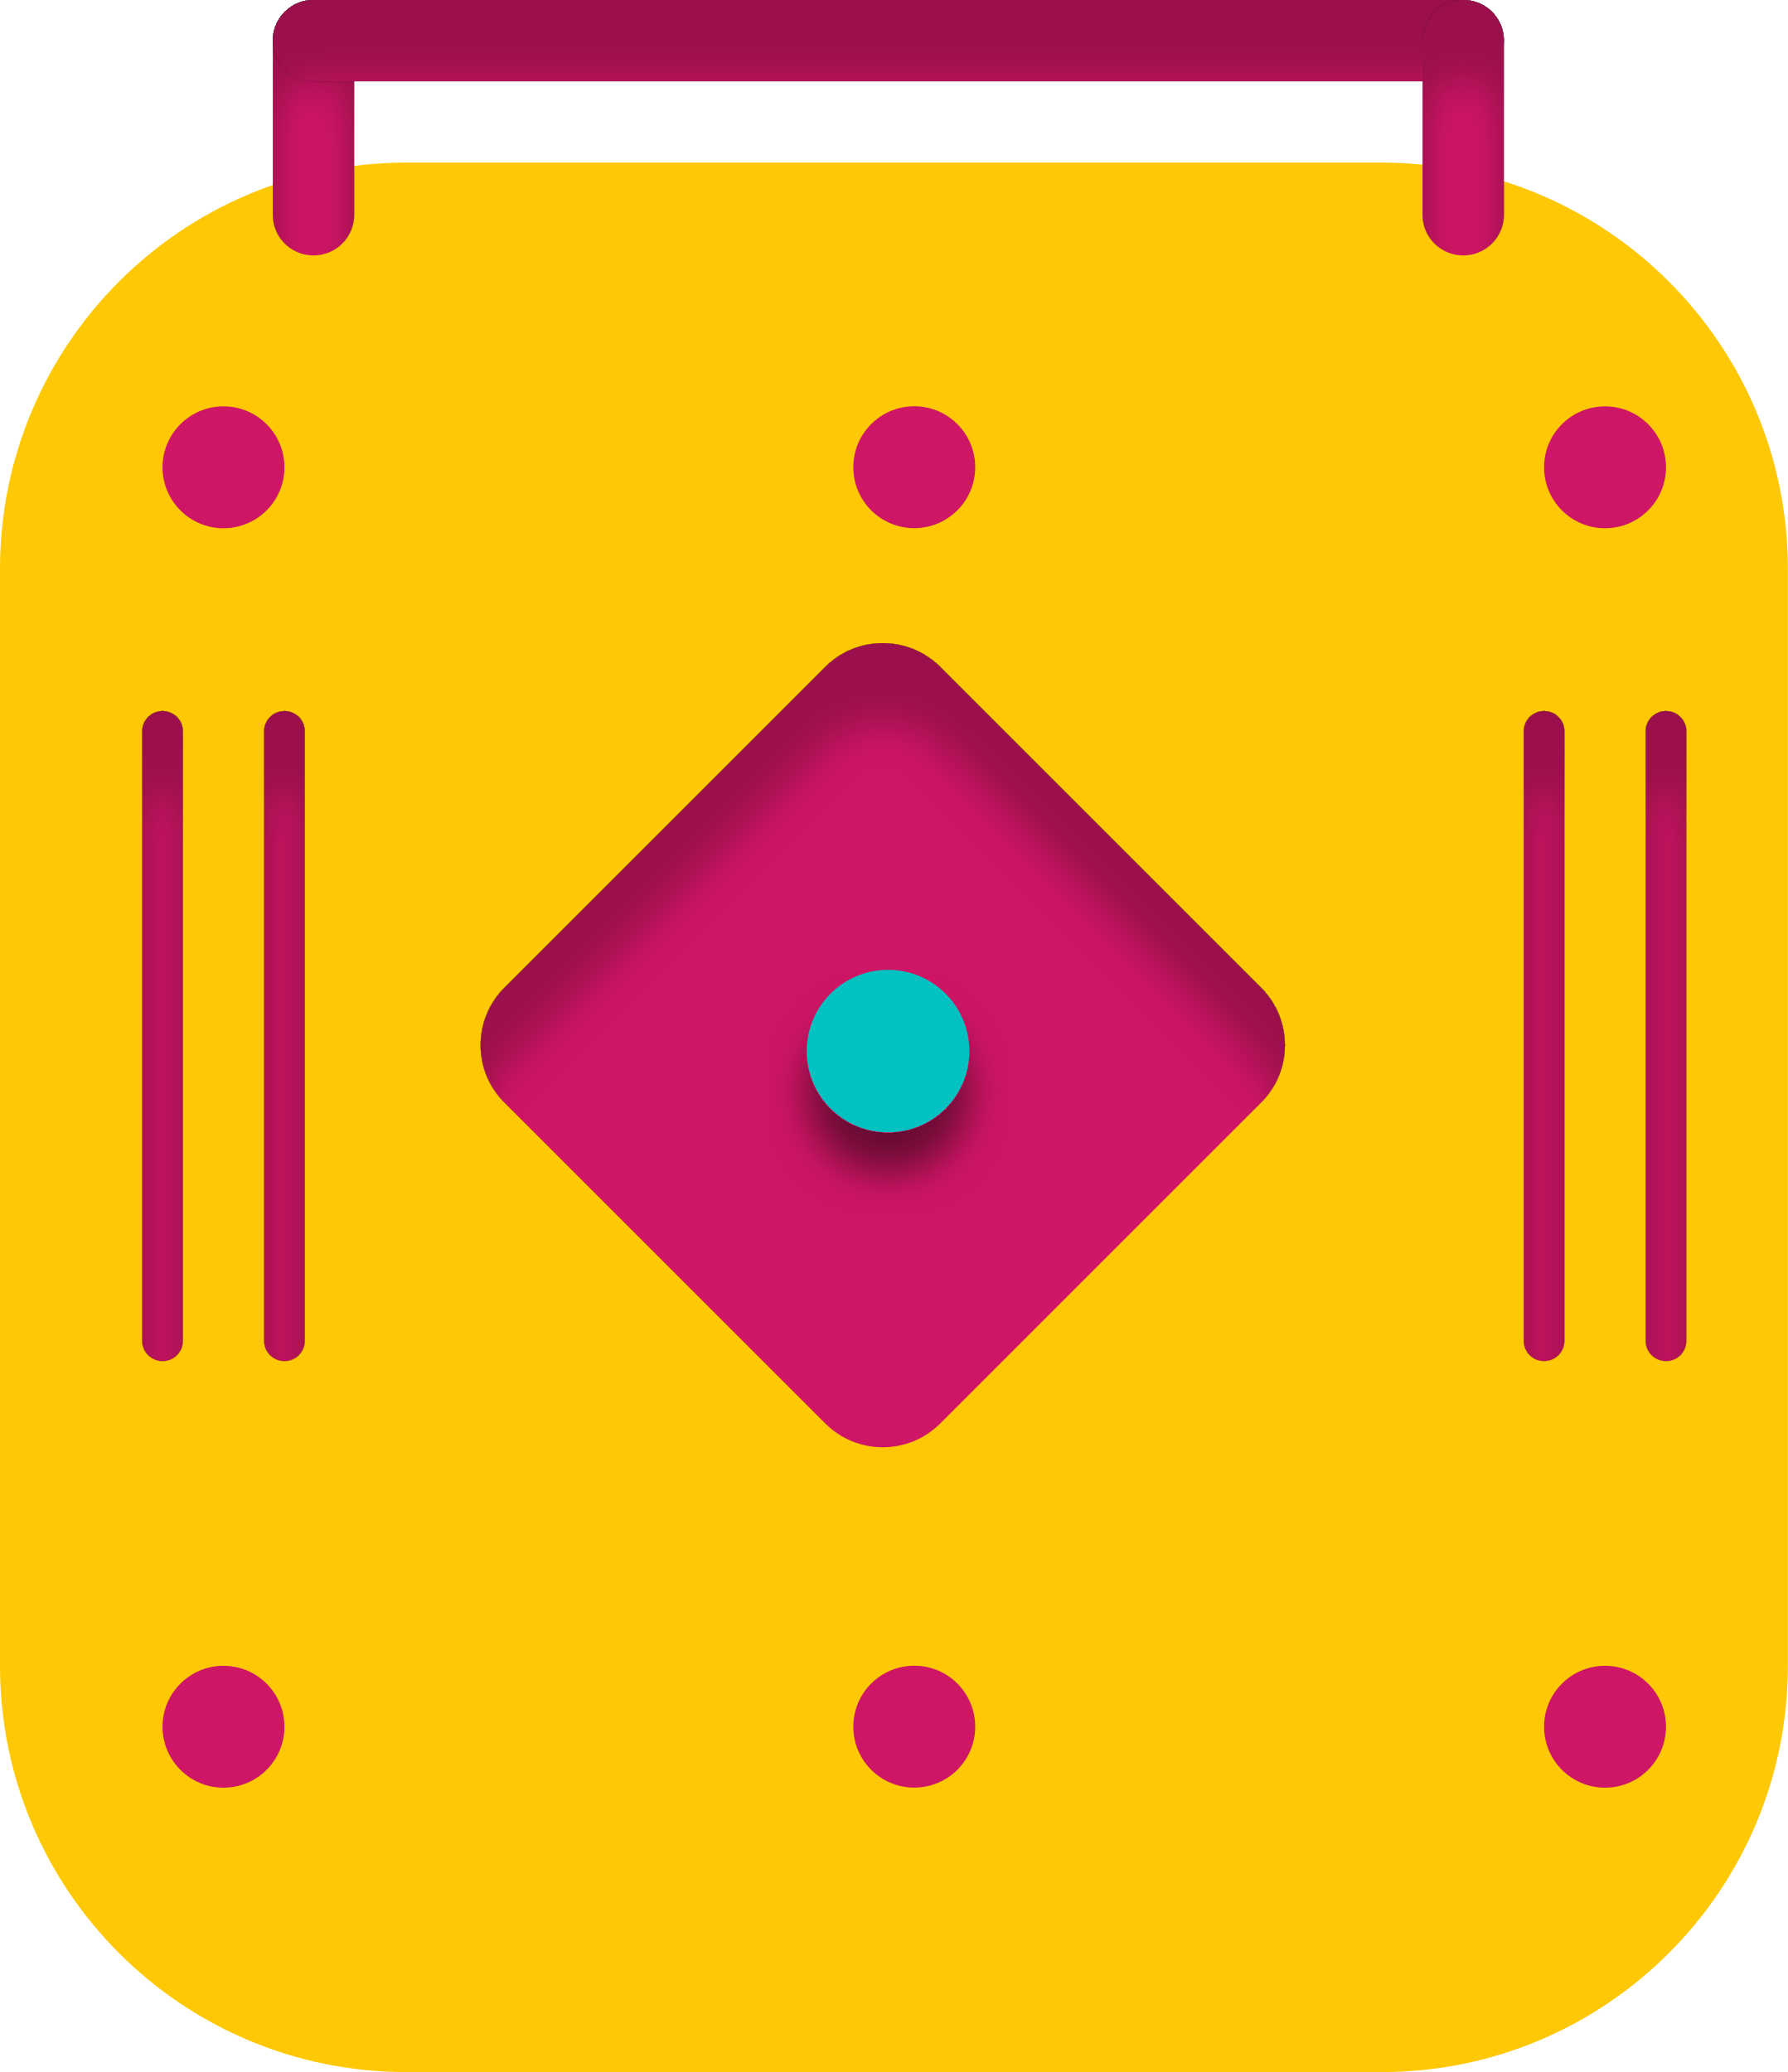
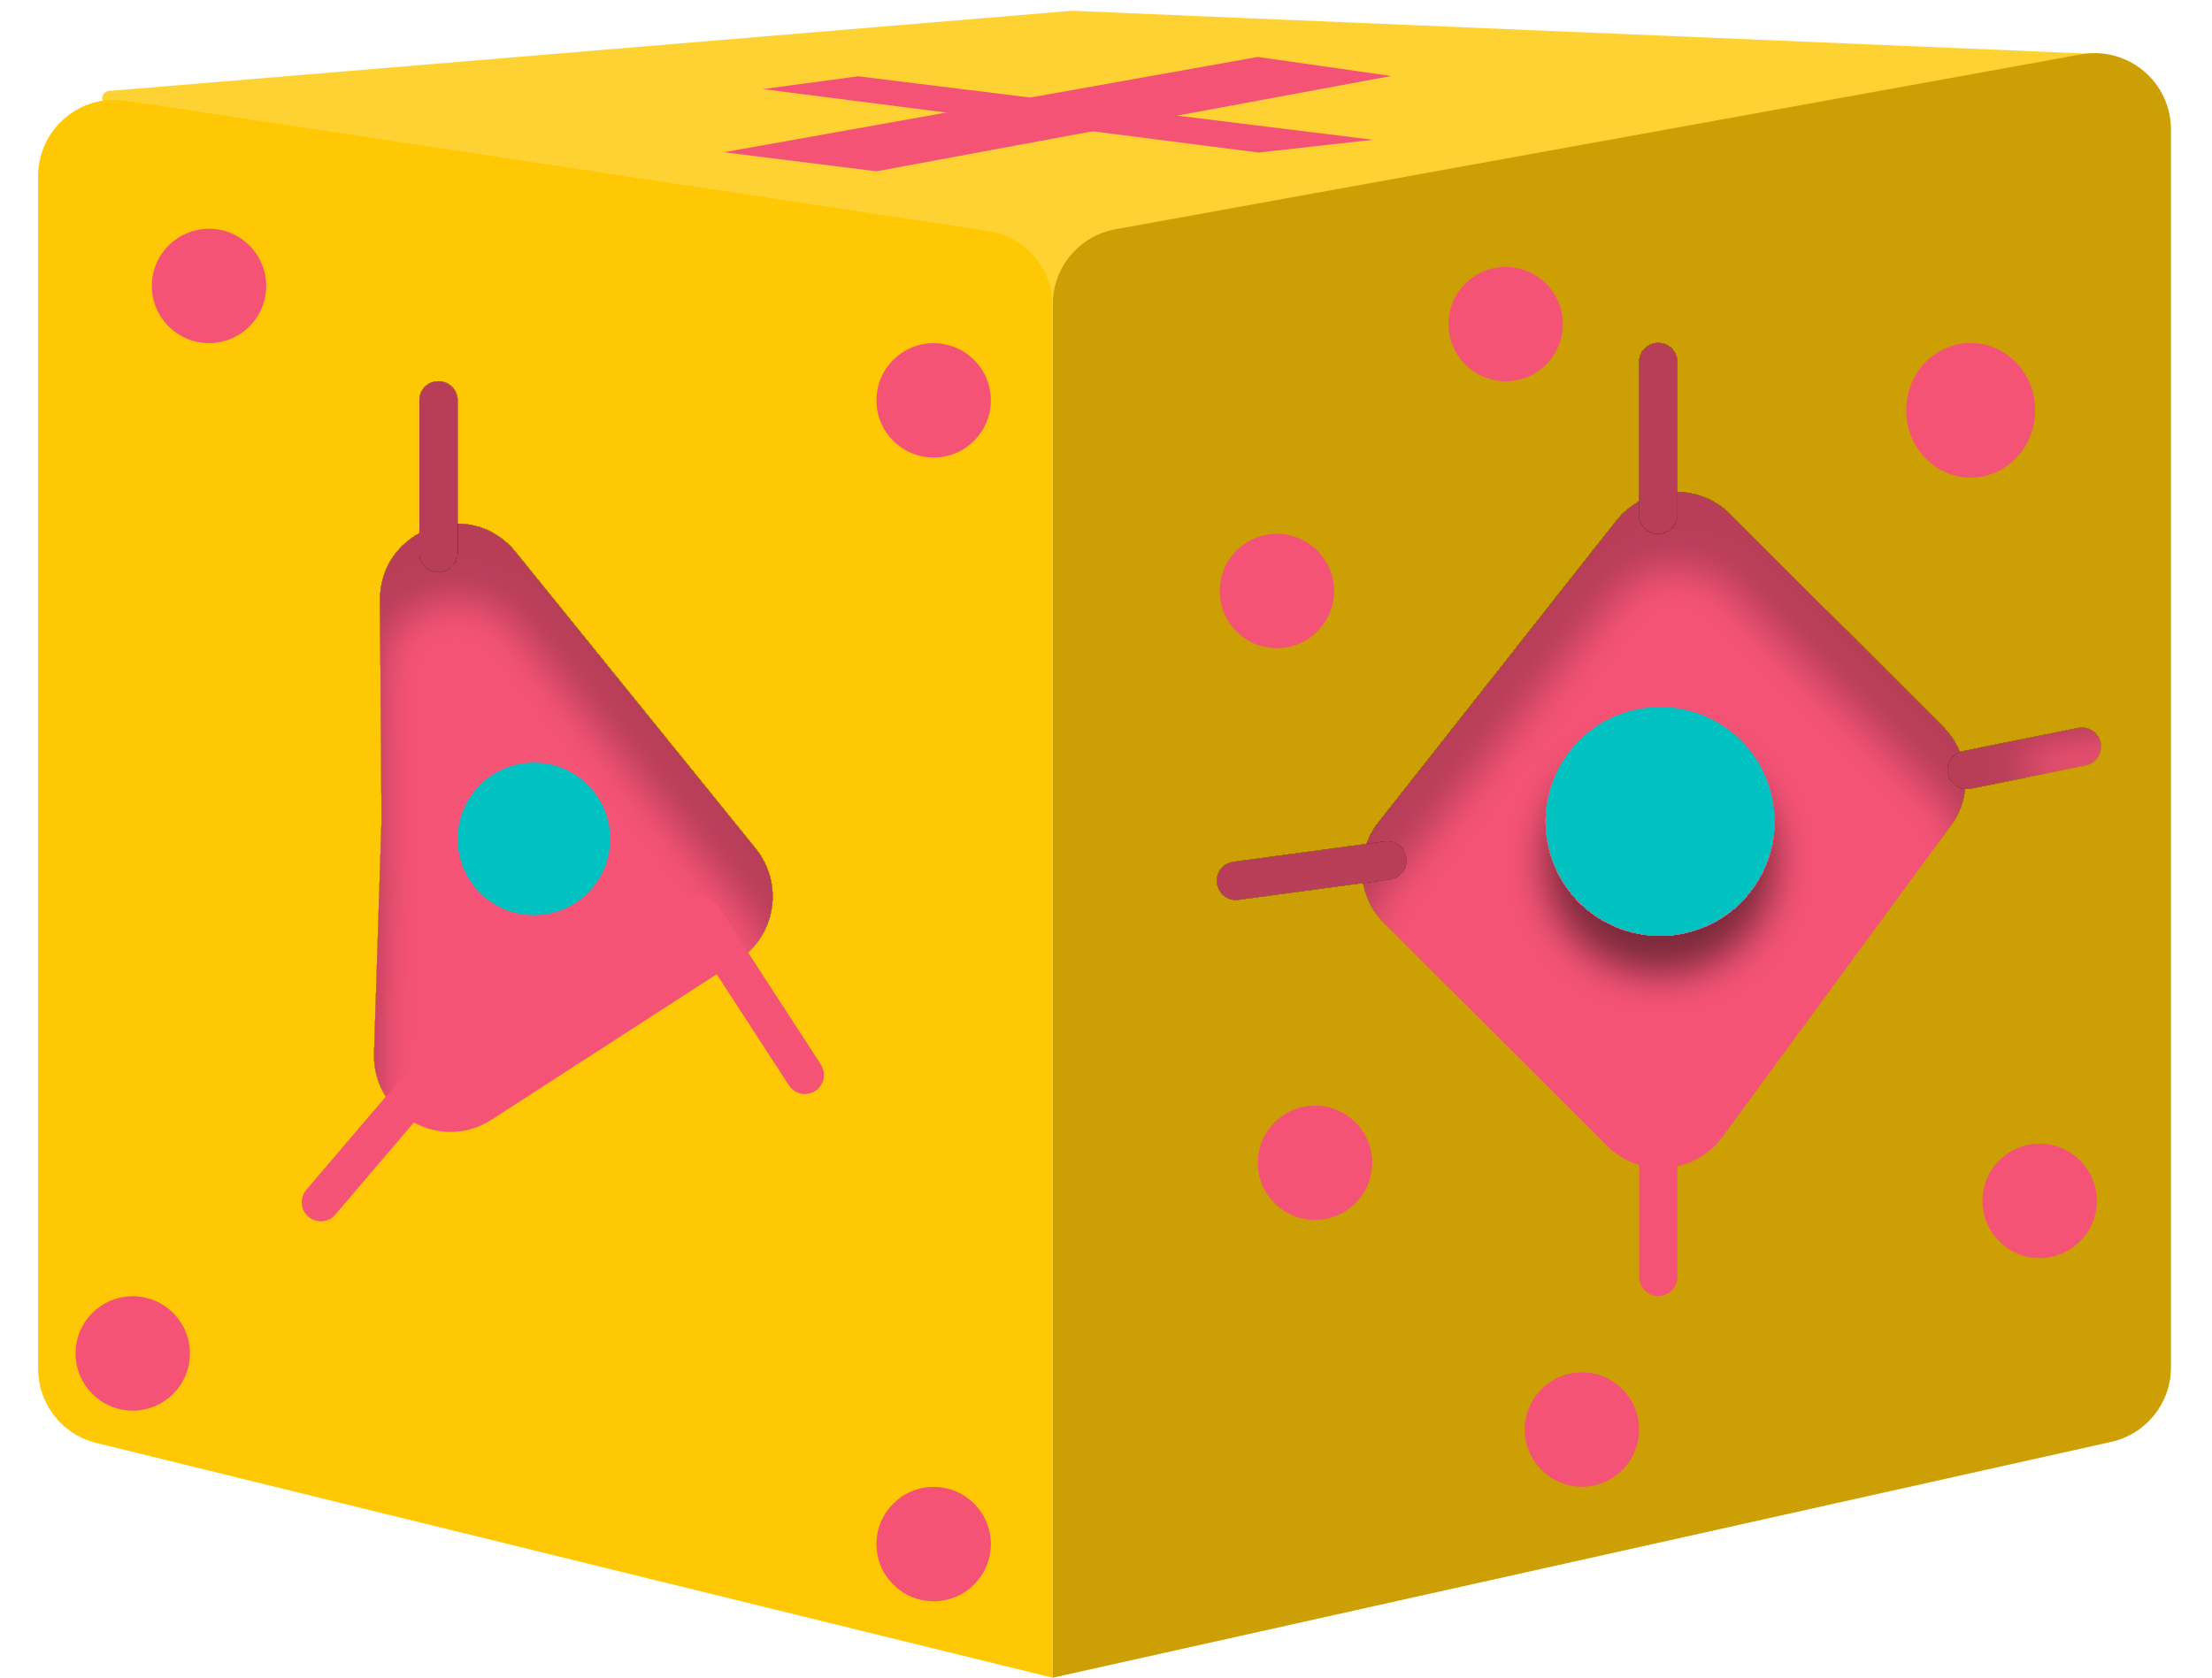
- <svg xmlns="http://www.w3.org/2000/svg" width="44" height="51" viewBox="0 0 44 51" fill="none">
-   <rect y="4.002" width="44" height="47" rx="10" fill="#FFC805" />
-   <g filter="url(#filter0_i_8906_34730)">
-     <path d="M38 33.002L38 18.002" stroke="#CF1565" stroke-linecap="round" />
+ <svg xmlns="http://www.w3.org/2000/svg" width="58" height="44" viewBox="0 0 58 44" fill="none">
+   <path d="M28.107 0.283L55.182 1.425C55.421 1.435 55.445 1.779 55.21 1.821L42.268 4.165L28.107 8.001L2.837 2.78C2.611 2.734 2.631 2.404 2.861 2.385L28.107 0.283Z" fill="#FFD234" />
+   <path d="M27.605 7.981C27.605 7.014 28.297 6.185 29.248 6.013L54.566 1.427C55.794 1.205 56.923 2.148 56.923 3.395V35.865C56.923 36.802 56.272 37.613 55.358 37.817L27.605 44.002V7.981Z" fill="#FFC805" />
+   <path d="M27.605 7.981C27.605 7.014 28.297 6.185 29.248 6.013L54.566 1.427C55.794 1.205 56.923 2.148 56.923 3.395V35.865C56.923 36.802 56.272 37.613 55.358 37.817L27.605 44.002V7.981Z" fill="black" fill-opacity="0.2" />
+   <circle cx="34.48" cy="30.497" r="1.5" fill="#F55376" />
+   <circle cx="41.48" cy="37.494" r="1.5" fill="#F55376" />
+   <circle cx="53.48" cy="31.497" r="1.5" fill="#F55376" />
+   <circle cx="39.48" cy="8.5" r="1.5" fill="#F55376" />
+   <ellipse cx="51.673" cy="10.761" rx="1.692" ry="1.765" fill="#F55376" />
+   <circle cx="33.481" cy="15.501" r="1.5" fill="#F55376" />
+   <g filter="url(#filter0_i_1430_20201)">
+     <path d="M36.303 24.226C35.585 23.509 35.517 22.369 36.145 21.572L42.379 13.665C43.12 12.725 44.516 12.642 45.363 13.488L50.947 19.065C51.646 19.763 51.731 20.867 51.147 21.663L45.163 29.82C44.438 30.808 43.004 30.918 42.137 30.052L36.303 24.226Z" fill="#F55376" />
  </g>
-   <g filter="url(#filter1_i_8906_34730)">
-     <path d="M41 33.002L41 18.002" stroke="#CF1565" stroke-linecap="round" />
+   <path d="M1 4.618C1 3.394 2.089 2.458 3.299 2.64L25.902 6.056C26.881 6.204 27.604 7.045 27.604 8.034V44.004L2.523 37.845C1.629 37.626 1 36.824 1 35.903V4.618Z" fill="#FFC805" />
+   <g filter="url(#filter1_i_1430_20201)">
+     <path d="M9.964 15.752C9.951 13.86 12.329 13.009 13.519 14.48L19.813 22.258C20.56 23.182 20.342 24.55 19.344 25.196L12.894 29.365C11.539 30.241 9.758 29.234 9.809 27.622L10.004 21.527L9.964 15.752Z" fill="#F55376" />
  </g>
-   <g filter="url(#filter2_i_8906_34730)">
-     <path d="M7 33.002L7 18.002" stroke="#CF1565" stroke-linecap="round" />
+   <g filter="url(#filter2_i_1430_20201)">
+     <line x1="11.497" y1="14.5" x2="11.497" y2="10.5" stroke="#F55376" stroke-linecap="round" />
  </g>
-   <g filter="url(#filter3_i_8906_34730)">
-     <path d="M4 33.002L4 18.002" stroke="#CF1565" stroke-linecap="round" />
+   <path d="M11.421 28.001L8.411 31.533" stroke="#F55376" stroke-linecap="round" />
+   <path d="M21.105 28.194L18.382 24.002" stroke="#F55376" stroke-linecap="round" />
+   <circle cx="5.481" cy="7.5" r="1.5" fill="#F55376" />
+   <circle cx="14" cy="22.003" r="2" fill="#02C1C1" />
+   <circle cx="3.481" cy="35.498" r="1.5" fill="#F55376" />
+   <circle cx="24.481" cy="40.498" r="1.5" fill="#F55376" />
+   <circle cx="24.481" cy="10.501" r="1.5" fill="#F55376" />
+   <g filter="url(#filter3_i_1430_20201)">
+     <line x1="43.48" y1="13.497" x2="43.48" y2="9.497" stroke="#F55376" stroke-linecap="round" />
  </g>
-   <g filter="url(#filter4_i_8906_34730)">
-     <path d="M7.715 5.287L7.715 1" stroke="#CF1565" stroke-width="2" stroke-linecap="round" />
+   <line x1="43.48" y1="33.494" x2="43.48" y2="29.494" stroke="#F55376" stroke-linecap="round" />
+   <g filter="url(#filter4_i_1430_20201)">
+     <line x1="0.5" y1="-0.5" x2="4.5" y2="-0.5" transform="matrix(-0.991057 0.13344 0.13344 0.991057 36.9354 22.9966)" stroke="#F55376" stroke-linecap="round" />
  </g>
-   <g filter="url(#filter5_i_8906_34730)">
-     <path d="M7.715 1H36.008" stroke="#CF1565" stroke-width="2" stroke-linecap="round" />
+   <g filter="url(#filter5_i_1430_20201)">
+     <line x1="54.589" y1="19.585" x2="51.569" y2="20.193" stroke="#F55376" stroke-linecap="round" />
  </g>
-   <g filter="url(#filter6_i_8906_34730)">
-     <path d="M36.01 1L36.01 5.287" stroke="#CF1565" stroke-width="2" stroke-linecap="round" />
+   <g filter="url(#filter6_d_1430_20201)">
+     <circle cx="43.529" cy="21.544" r="3" transform="rotate(-11.7758 43.5294 21.5438)" fill="#02C1C1" />
  </g>
-   <g filter="url(#filter7_i_8906_34730)">
-     <rect x="11" y="25.727" width="15.167" height="15.167" rx="2" transform="rotate(-45.0013 11 25.7266)" fill="#CF1565" />
-   </g>
-   <g filter="url(#filter8_d_8906_34730)">
-     <circle cx="21.855" cy="25.871" r="2" fill="#02C1C1" />
-   </g>
-   <circle cx="39.5" cy="11.502" r="1.5" fill="#CF1565" />
-   <circle cx="5.5" cy="11.502" r="1.5" fill="#CF1565" />
-   <circle cx="22.5" cy="11.5" r="1.5" fill="#CF1565" />
-   <circle cx="39.5" cy="42.502" r="1.5" fill="#CF1565" />
-   <circle cx="5.5" cy="42.502" r="1.5" fill="#CF1565" />
-   <circle cx="22.5" cy="42.5" r="1.5" fill="#CF1565" />
+   <path d="M18.981 3.993L32.981 1.493L36.481 1.993L22.981 4.493L18.981 3.993Z" fill="#F55376" />
+   <path d="M20 2.337L33 4.001L36 3.666L22.5 2.001L20 2.337Z" fill="#F55376" />
  <defs>
-     <filter id="filter0_i_8906_34730" x="37.5" y="17.502" width="1" height="17" filterUnits="userSpaceOnUse" color-interpolation-filters="sRGB">
+     <filter id="filter0_i_1430_20201" x="35.716" y="12.903" width="15.818" height="18.734" filterUnits="userSpaceOnUse" color-interpolation-filters="sRGB">
      <feFlood flood-opacity="0" result="BackgroundImageFix" />
      <feBlend mode="normal" in="SourceGraphic" in2="BackgroundImageFix" result="shape" />
      <feColorMatrix in="SourceAlpha" type="matrix" values="0 0 0 0 0 0 0 0 0 0 0 0 0 0 0 0 0 0 127 0" result="hardAlpha" />
      <feOffset dy="2" />
      <feGaussianBlur stdDeviation="0.5" />
      <feComposite in2="hardAlpha" operator="arithmetic" k2="-1" k3="1" />
      <feColorMatrix type="matrix" values="0 0 0 0 0 0 0 0 0 0 0 0 0 0 0 0 0 0 0.25 0" />
-       <feBlend mode="normal" in2="shape" result="effect1_innerShadow_8906_34730" />
+       <feBlend mode="normal" in2="shape" result="effect1_innerShadow_1430_20201" />
    </filter>
-     <filter id="filter1_i_8906_34730" x="40.5" y="17.502" width="1" height="17" filterUnits="userSpaceOnUse" color-interpolation-filters="sRGB">
+     <filter id="filter1_i_1430_20201" x="9.808" y="13.733" width="10.45" height="16.956" filterUnits="userSpaceOnUse" color-interpolation-filters="sRGB">
      <feFlood flood-opacity="0" result="BackgroundImageFix" />
      <feBlend mode="normal" in="SourceGraphic" in2="BackgroundImageFix" result="shape" />
      <feColorMatrix in="SourceAlpha" type="matrix" values="0 0 0 0 0 0 0 0 0 0 0 0 0 0 0 0 0 0 127 0" result="hardAlpha" />
      <feOffset dy="2" />
      <feGaussianBlur stdDeviation="0.5" />
      <feComposite in2="hardAlpha" operator="arithmetic" k2="-1" k3="1" />
      <feColorMatrix type="matrix" values="0 0 0 0 0 0 0 0 0 0 0 0 0 0 0 0 0 0 0.25 0" />
-       <feBlend mode="normal" in2="shape" result="effect1_innerShadow_8906_34730" />
+       <feBlend mode="normal" in2="shape" result="effect1_innerShadow_1430_20201" />
    </filter>
-     <filter id="filter2_i_8906_34730" x="6.5" y="17.502" width="1" height="17" filterUnits="userSpaceOnUse" color-interpolation-filters="sRGB">
+     <filter id="filter2_i_1430_20201" x="10.997" y="10" width="2" height="5" filterUnits="userSpaceOnUse" color-interpolation-filters="sRGB">
+       <feFlood flood-opacity="0" result="BackgroundImageFix" />
+       <feBlend mode="normal" in="SourceGraphic" in2="BackgroundImageFix" result="shape" />
+       <feColorMatrix in="SourceAlpha" type="matrix" values="0 0 0 0 0 0 0 0 0 0 0 0 0 0 0 0 0 0 127 0" result="hardAlpha" />
+       <feOffset dx="2" />
+       <feGaussianBlur stdDeviation="0.5" />
+       <feComposite in2="hardAlpha" operator="arithmetic" k2="-1" k3="1" />
+       <feColorMatrix type="matrix" values="0 0 0 0 0 0 0 0 0 0 0 0 0 0 0 0 0 0 0.25 0" />
+       <feBlend mode="normal" in2="shape" result="effect1_innerShadow_1430_20201" />
+     </filter>
+     <filter id="filter3_i_1430_20201" x="42.98" y="8.997" width="2" height="5" filterUnits="userSpaceOnUse" color-interpolation-filters="sRGB">
+       <feFlood flood-opacity="0" result="BackgroundImageFix" />
+       <feBlend mode="normal" in="SourceGraphic" in2="BackgroundImageFix" result="shape" />
+       <feColorMatrix in="SourceAlpha" type="matrix" values="0 0 0 0 0 0 0 0 0 0 0 0 0 0 0 0 0 0 127 0" result="hardAlpha" />
+       <feOffset dx="2" />
+       <feGaussianBlur stdDeviation="0.5" />
+       <feComposite in2="hardAlpha" operator="arithmetic" k2="-1" k3="1" />
+       <feColorMatrix type="matrix" values="0 0 0 0 0 0 0 0 0 0 0 0 0 0 0 0 0 0 0.25 0" />
+       <feBlend mode="normal" in2="shape" result="effect1_innerShadow_1430_20201" />
+     </filter>
+     <filter id="filter4_i_1430_20201" x="31.909" y="22.068" width="4.964" height="2.534" filterUnits="userSpaceOnUse" color-interpolation-filters="sRGB">
      <feFlood flood-opacity="0" result="BackgroundImageFix" />
      <feBlend mode="normal" in="SourceGraphic" in2="BackgroundImageFix" result="shape" />
      <feColorMatrix in="SourceAlpha" type="matrix" values="0 0 0 0 0 0 0 0 0 0 0 0 0 0 0 0 0 0 127 0" result="hardAlpha" />
      <feOffset dy="2" />
      <feGaussianBlur stdDeviation="0.5" />
      <feComposite in2="hardAlpha" operator="arithmetic" k2="-1" k3="1" />
      <feColorMatrix type="matrix" values="0 0 0 0 0 0 0 0 0 0 0 0 0 0 0 0 0 0 0.25 0" />
-       <feBlend mode="normal" in2="shape" result="effect1_innerShadow_8906_34730" />
+       <feBlend mode="normal" in2="shape" result="effect1_innerShadow_1430_20201" />
    </filter>
-     <filter id="filter3_i_8906_34730" x="3.5" y="17.502" width="1" height="17" filterUnits="userSpaceOnUse" color-interpolation-filters="sRGB">
+     <filter id="filter5_i_1430_20201" x="51.069" y="19.085" width="5.02" height="1.608" filterUnits="userSpaceOnUse" color-interpolation-filters="sRGB">
      <feFlood flood-opacity="0" result="BackgroundImageFix" />
      <feBlend mode="normal" in="SourceGraphic" in2="BackgroundImageFix" result="shape" />
      <feColorMatrix in="SourceAlpha" type="matrix" values="0 0 0 0 0 0 0 0 0 0 0 0 0 0 0 0 0 0 127 0" result="hardAlpha" />
-       <feOffset dy="2" />
+       <feOffset dx="2" />
      <feGaussianBlur stdDeviation="0.5" />
      <feComposite in2="hardAlpha" operator="arithmetic" k2="-1" k3="1" />
      <feColorMatrix type="matrix" values="0 0 0 0 0 0 0 0 0 0 0 0 0 0 0 0 0 0 0.25 0" />
-       <feBlend mode="normal" in2="shape" result="effect1_innerShadow_8906_34730" />
+       <feBlend mode="normal" in2="shape" result="effect1_innerShadow_1430_20201" />
    </filter>
-     <filter id="filter4_i_8906_34730" x="6.715" y="0" width="2" height="7.287" filterUnits="userSpaceOnUse" color-interpolation-filters="sRGB">
-       <feFlood flood-opacity="0" result="BackgroundImageFix" />
-       <feBlend mode="normal" in="SourceGraphic" in2="BackgroundImageFix" result="shape" />
-       <feColorMatrix in="SourceAlpha" type="matrix" values="0 0 0 0 0 0 0 0 0 0 0 0 0 0 0 0 0 0 127 0" result="hardAlpha" />
-       <feOffset dy="2" />
-       <feGaussianBlur stdDeviation="0.5" />
-       <feComposite in2="hardAlpha" operator="arithmetic" k2="-1" k3="1" />
-       <feColorMatrix type="matrix" values="0 0 0 0 0 0 0 0 0 0 0 0 0 0 0 0 0 0 0.25 0" />
-       <feBlend mode="normal" in2="shape" result="effect1_innerShadow_8906_34730" />
-     </filter>
-     <filter id="filter5_i_8906_34730" x="6.715" y="0" width="30.293" height="3" filterUnits="userSpaceOnUse" color-interpolation-filters="sRGB">
-       <feFlood flood-opacity="0" result="BackgroundImageFix" />
-       <feBlend mode="normal" in="SourceGraphic" in2="BackgroundImageFix" result="shape" />
-       <feColorMatrix in="SourceAlpha" type="matrix" values="0 0 0 0 0 0 0 0 0 0 0 0 0 0 0 0 0 0 127 0" result="hardAlpha" />
-       <feOffset dy="2" />
-       <feGaussianBlur stdDeviation="0.5" />
-       <feComposite in2="hardAlpha" operator="arithmetic" k2="-1" k3="1" />
-       <feColorMatrix type="matrix" values="0 0 0 0 0 0 0 0 0 0 0 0 0 0 0 0 0 0 0.25 0" />
-       <feBlend mode="normal" in2="shape" result="effect1_innerShadow_8906_34730" />
-     </filter>
-     <filter id="filter6_i_8906_34730" x="35.01" y="0" width="2" height="7.287" filterUnits="userSpaceOnUse" color-interpolation-filters="sRGB">
-       <feFlood flood-opacity="0" result="BackgroundImageFix" />
-       <feBlend mode="normal" in="SourceGraphic" in2="BackgroundImageFix" result="shape" />
-       <feColorMatrix in="SourceAlpha" type="matrix" values="0 0 0 0 0 0 0 0 0 0 0 0 0 0 0 0 0 0 127 0" result="hardAlpha" />
-       <feOffset dy="2" />
-       <feGaussianBlur stdDeviation="0.5" />
-       <feComposite in2="hardAlpha" operator="arithmetic" k2="-1" k3="1" />
-       <feColorMatrix type="matrix" values="0 0 0 0 0 0 0 0 0 0 0 0 0 0 0 0 0 0 0.25 0" />
-       <feBlend mode="normal" in2="shape" result="effect1_innerShadow_8906_34730" />
-     </filter>
-     <filter id="filter7_i_8906_34730" x="11.828" y="15.83" width="19.793" height="20.793" filterUnits="userSpaceOnUse" color-interpolation-filters="sRGB">
-       <feFlood flood-opacity="0" result="BackgroundImageFix" />
-       <feBlend mode="normal" in="SourceGraphic" in2="BackgroundImageFix" result="shape" />
-       <feColorMatrix in="SourceAlpha" type="matrix" values="0 0 0 0 0 0 0 0 0 0 0 0 0 0 0 0 0 0 127 0" result="hardAlpha" />
-       <feOffset dy="2" />
-       <feGaussianBlur stdDeviation="0.5" />
-       <feComposite in2="hardAlpha" operator="arithmetic" k2="-1" k3="1" />
-       <feColorMatrix type="matrix" values="0 0 0 0 0 0 0 0 0 0 0 0 0 0 0 0 0 0 0.25 0" />
-       <feBlend mode="normal" in2="shape" result="effect1_innerShadow_8906_34730" />
-     </filter>
-     <filter id="filter8_d_8906_34730" x="18.855" y="23.871" width="6" height="6" filterUnits="userSpaceOnUse" color-interpolation-filters="sRGB">
+     <filter id="filter6_d_1430_20201" x="39.529" y="18.543" width="8.001" height="8.001" filterUnits="userSpaceOnUse" color-interpolation-filters="sRGB">
      <feFlood flood-opacity="0" result="BackgroundImageFix" />
      <feColorMatrix in="SourceAlpha" type="matrix" values="0 0 0 0 0 0 0 0 0 0 0 0 0 0 0 0 0 0 127 0" result="hardAlpha" />
      <feOffset dy="1" />
      <feGaussianBlur stdDeviation="0.5" />
      <feComposite in2="hardAlpha" operator="out" />
      <feColorMatrix type="matrix" values="0 0 0 0 0 0 0 0 0 0 0 0 0 0 0 0 0 0 0.5 0" />
-       <feBlend mode="normal" in2="BackgroundImageFix" result="effect1_dropShadow_8906_34730" />
-       <feBlend mode="normal" in="SourceGraphic" in2="effect1_dropShadow_8906_34730" result="shape" />
+       <feBlend mode="normal" in2="BackgroundImageFix" result="effect1_dropShadow_1430_20201" />
+       <feBlend mode="normal" in="SourceGraphic" in2="effect1_dropShadow_1430_20201" result="shape" />
    </filter>
  </defs>
</svg>
